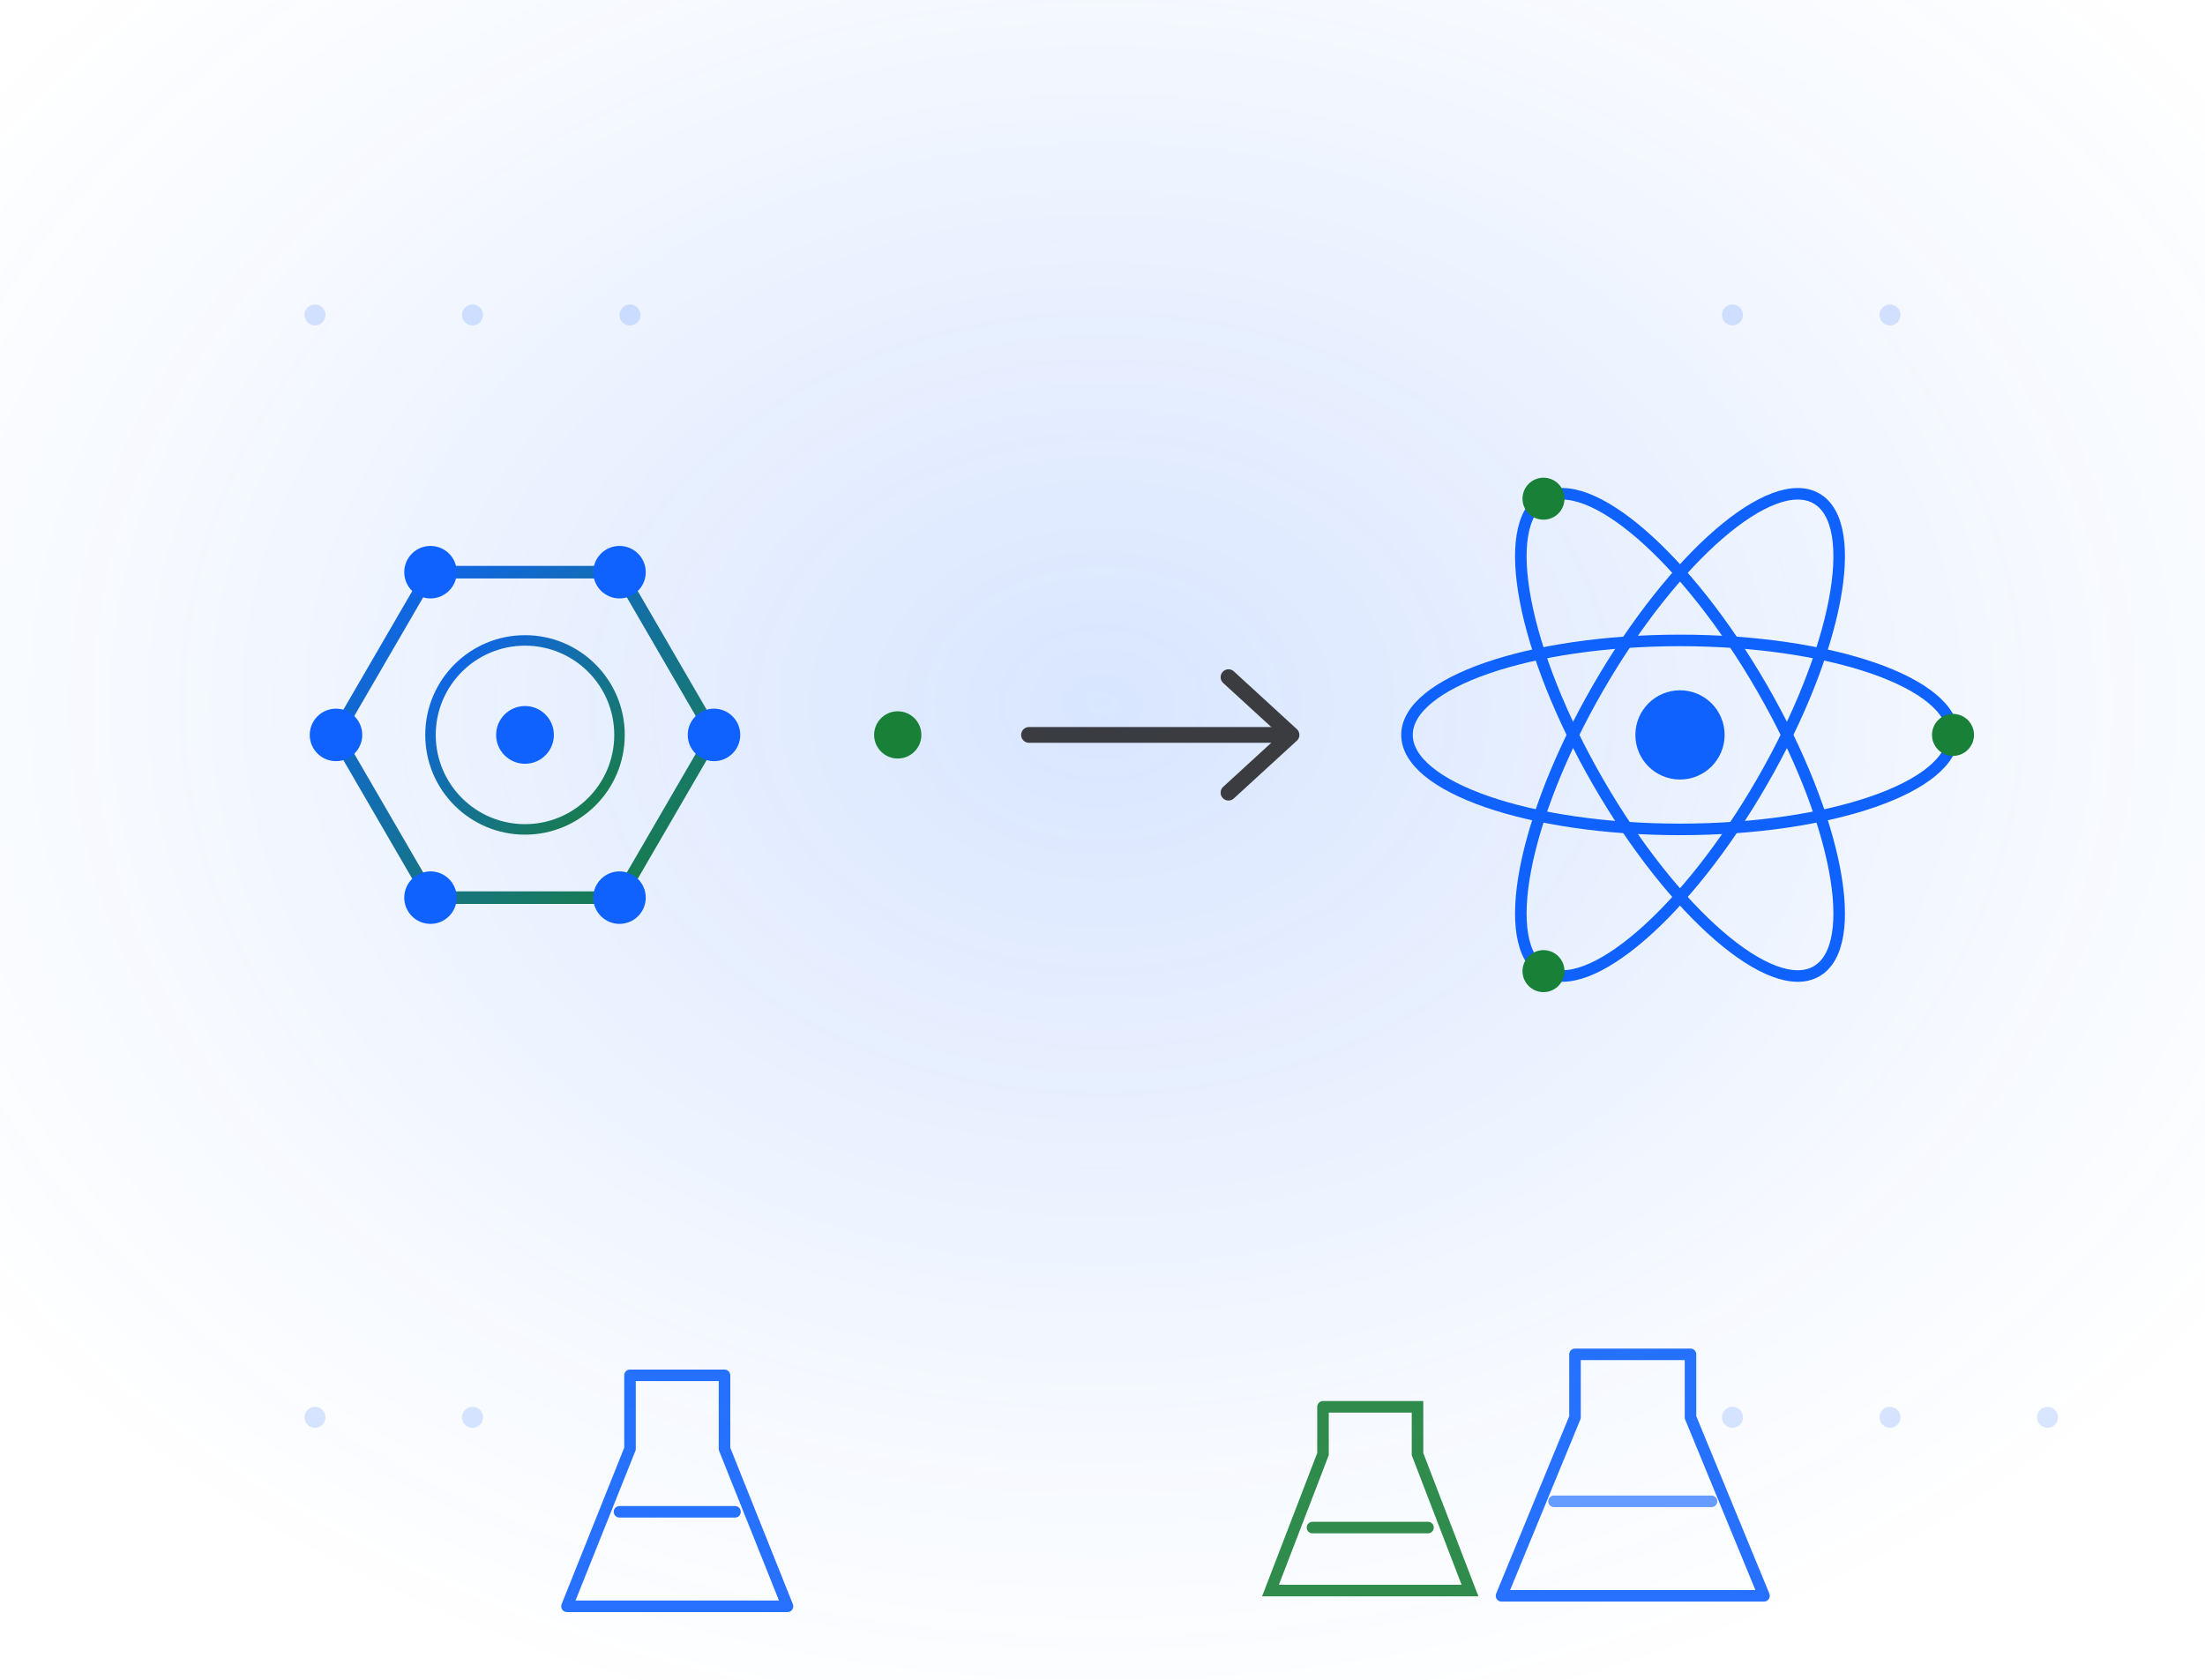
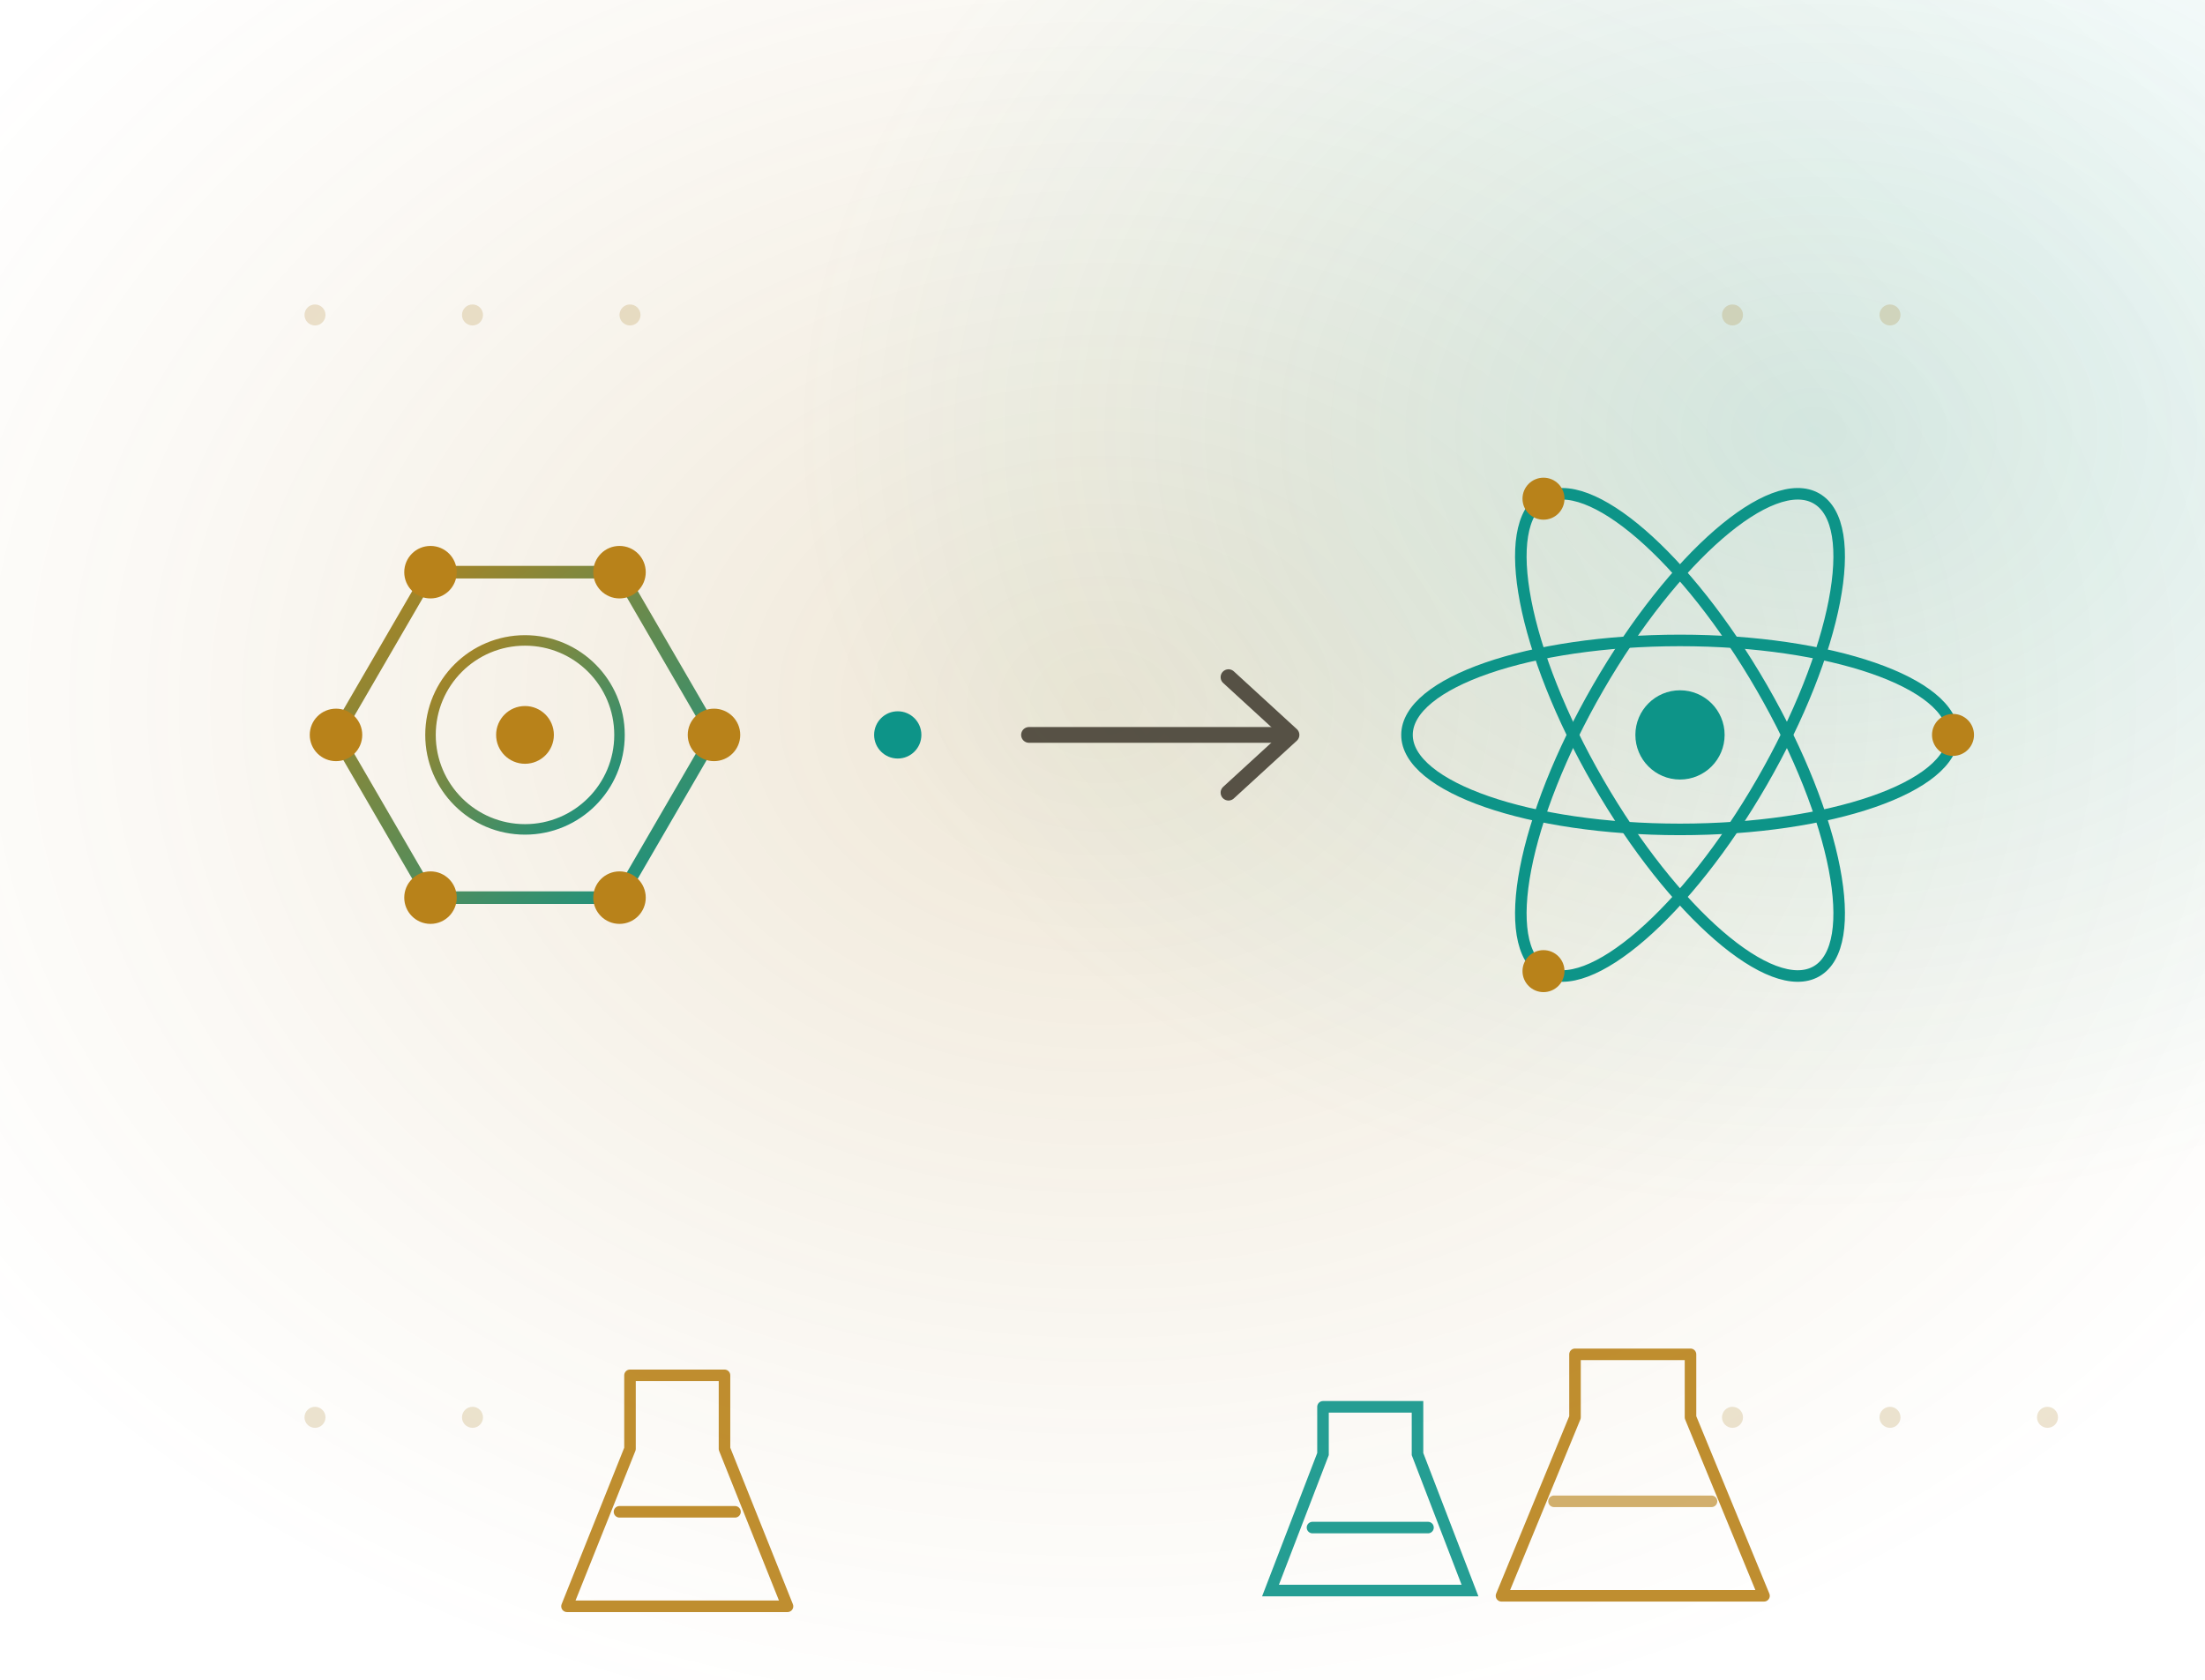
<svg xmlns="http://www.w3.org/2000/svg" viewBox="0 0 420 320" role="img" aria-label="Molecule, reaction arrow and atom" fill="none">
  <defs>
    <radialGradient id="fbGlowL" cx="50%" cy="42%" r="62%">
-       <stop offset="0%" stop-color="#0f62fe" stop-opacity="0.16" />
-       <stop offset="70%" stop-color="#0f62fe" stop-opacity="0.04" />
-       <stop offset="100%" stop-color="#0f62fe" stop-opacity="0" />
+       <stop offset="0%" stop-color="#9a6700" stop-opacity="0.16" />
+       <stop offset="70%" stop-color="#9a6700" stop-opacity="0.04" />
+       <stop offset="100%" stop-color="#9a6700" stop-opacity="0" />
+     </radialGradient>
+     <radialGradient id="fbGlowL2" cx="82%" cy="26%" r="46%">
+       <stop offset="0%" stop-color="#0d9488" stop-opacity="0.16" />
+       <stop offset="100%" stop-color="#0d9488" stop-opacity="0" />
    </radialGradient>
    <linearGradient id="fbLineL" x1="0" y1="0" x2="1" y2="1">
-       <stop offset="0%" stop-color="#0f62fe" />
-       <stop offset="100%" stop-color="#198038" />
+       <stop offset="0%" stop-color="#b8821a" />
+       <stop offset="100%" stop-color="#0d9488" />
    </linearGradient>
  </defs>
  <rect x="0" y="0" width="420" height="320" fill="url(#fbGlowL)" />
-   <g fill="#0f62fe" opacity="0.16">
+   <rect x="0" y="0" width="420" height="320" fill="url(#fbGlowL2)" />
+   <g fill="#9a6700" opacity="0.18">
    <circle cx="60" cy="60" r="2" />
    <circle cx="90" cy="60" r="2" />
    <circle cx="120" cy="60" r="2" />
    <circle cx="330" cy="60" r="2" />
    <circle cx="360" cy="60" r="2" />
    <circle cx="60" cy="270" r="2" />
    <circle cx="90" cy="270" r="2" />
    <circle cx="330" cy="270" r="2" />
    <circle cx="360" cy="270" r="2" />
    <circle cx="390" cy="270" r="2" />
  </g>
  <g stroke="url(#fbLineL)" stroke-width="2.4" stroke-linejoin="round">
    <path d="M136 140 L118 171 L82 171 L64 140 L82 109 L118 109 Z" />
    <circle cx="100" cy="140" r="18" stroke-width="2" />
    <path d="M136 140 L166 140" stroke-width="2.4" />
  </g>
-   <g fill="#0f62fe">
+   <g fill="#b8821a">
    <circle cx="100" cy="140" r="5.5" />
    <circle cx="136" cy="140" r="5" />
    <circle cx="64" cy="140" r="5" />
    <circle cx="82" cy="171" r="5" />
    <circle cx="118" cy="171" r="5" />
    <circle cx="82" cy="109" r="5" />
    <circle cx="118" cy="109" r="5" />
-     <circle cx="171" cy="140" r="4.5" fill="#198038" />
+     <circle cx="171" cy="140" r="4.5" fill="#0d9488" />
  </g>
-   <g stroke="#161616" stroke-width="3" stroke-linecap="round" stroke-linejoin="round" opacity="0.82">
+   <g stroke="#3d372b" stroke-width="3" stroke-linecap="round" stroke-linejoin="round" opacity="0.85">
    <path d="M196 140 H244" />
    <path d="M234 129 L246 140 L234 151" />
  </g>
-   <g stroke="#0f62fe" stroke-width="2.2">
+   <g stroke="#0d9488" stroke-width="2.2">
    <ellipse cx="320" cy="140" rx="52" ry="18" />
    <ellipse cx="320" cy="140" rx="52" ry="18" transform="rotate(60 320 140)" />
    <ellipse cx="320" cy="140" rx="52" ry="18" transform="rotate(-60 320 140)" />
  </g>
-   <circle cx="320" cy="140" r="8.5" fill="#0f62fe" />
-   <g fill="#198038">
+   <circle cx="320" cy="140" r="8.5" fill="#0d9488" />
+   <g fill="#b8821a">
    <circle cx="372" cy="140" r="4" />
    <circle cx="294" cy="95" r="4" />
    <circle cx="294" cy="185" r="4" />
  </g>
-   <g stroke="#0f62fe" stroke-width="2.2" stroke-linecap="round" stroke-linejoin="round" opacity="0.9">
+   <g stroke="#b8821a" stroke-width="2.2" stroke-linecap="round" stroke-linejoin="round" opacity="0.9">
    <path d="M120 262 h18 v14 l12 30 h-42 l12 -30 v-14" />
    <path d="M118 288 h22" />
    <path d="M300 258 h22 v0 l0 12 l14 34 h-50 l14 -34 v-12" />
    <path d="M296 286 h30" opacity="0.7" />
  </g>
-   <g stroke="#198038" stroke-width="2.2" stroke-linecap="round" opacity="0.9">
+   <g stroke="#0d9488" stroke-width="2.2" stroke-linecap="round" opacity="0.9">
    <path d="M252 268 h18 v0 l0 9 l10 26 h-38 l10 -26 v-9" />
    <path d="M250 291 h22" />
  </g>
</svg>
